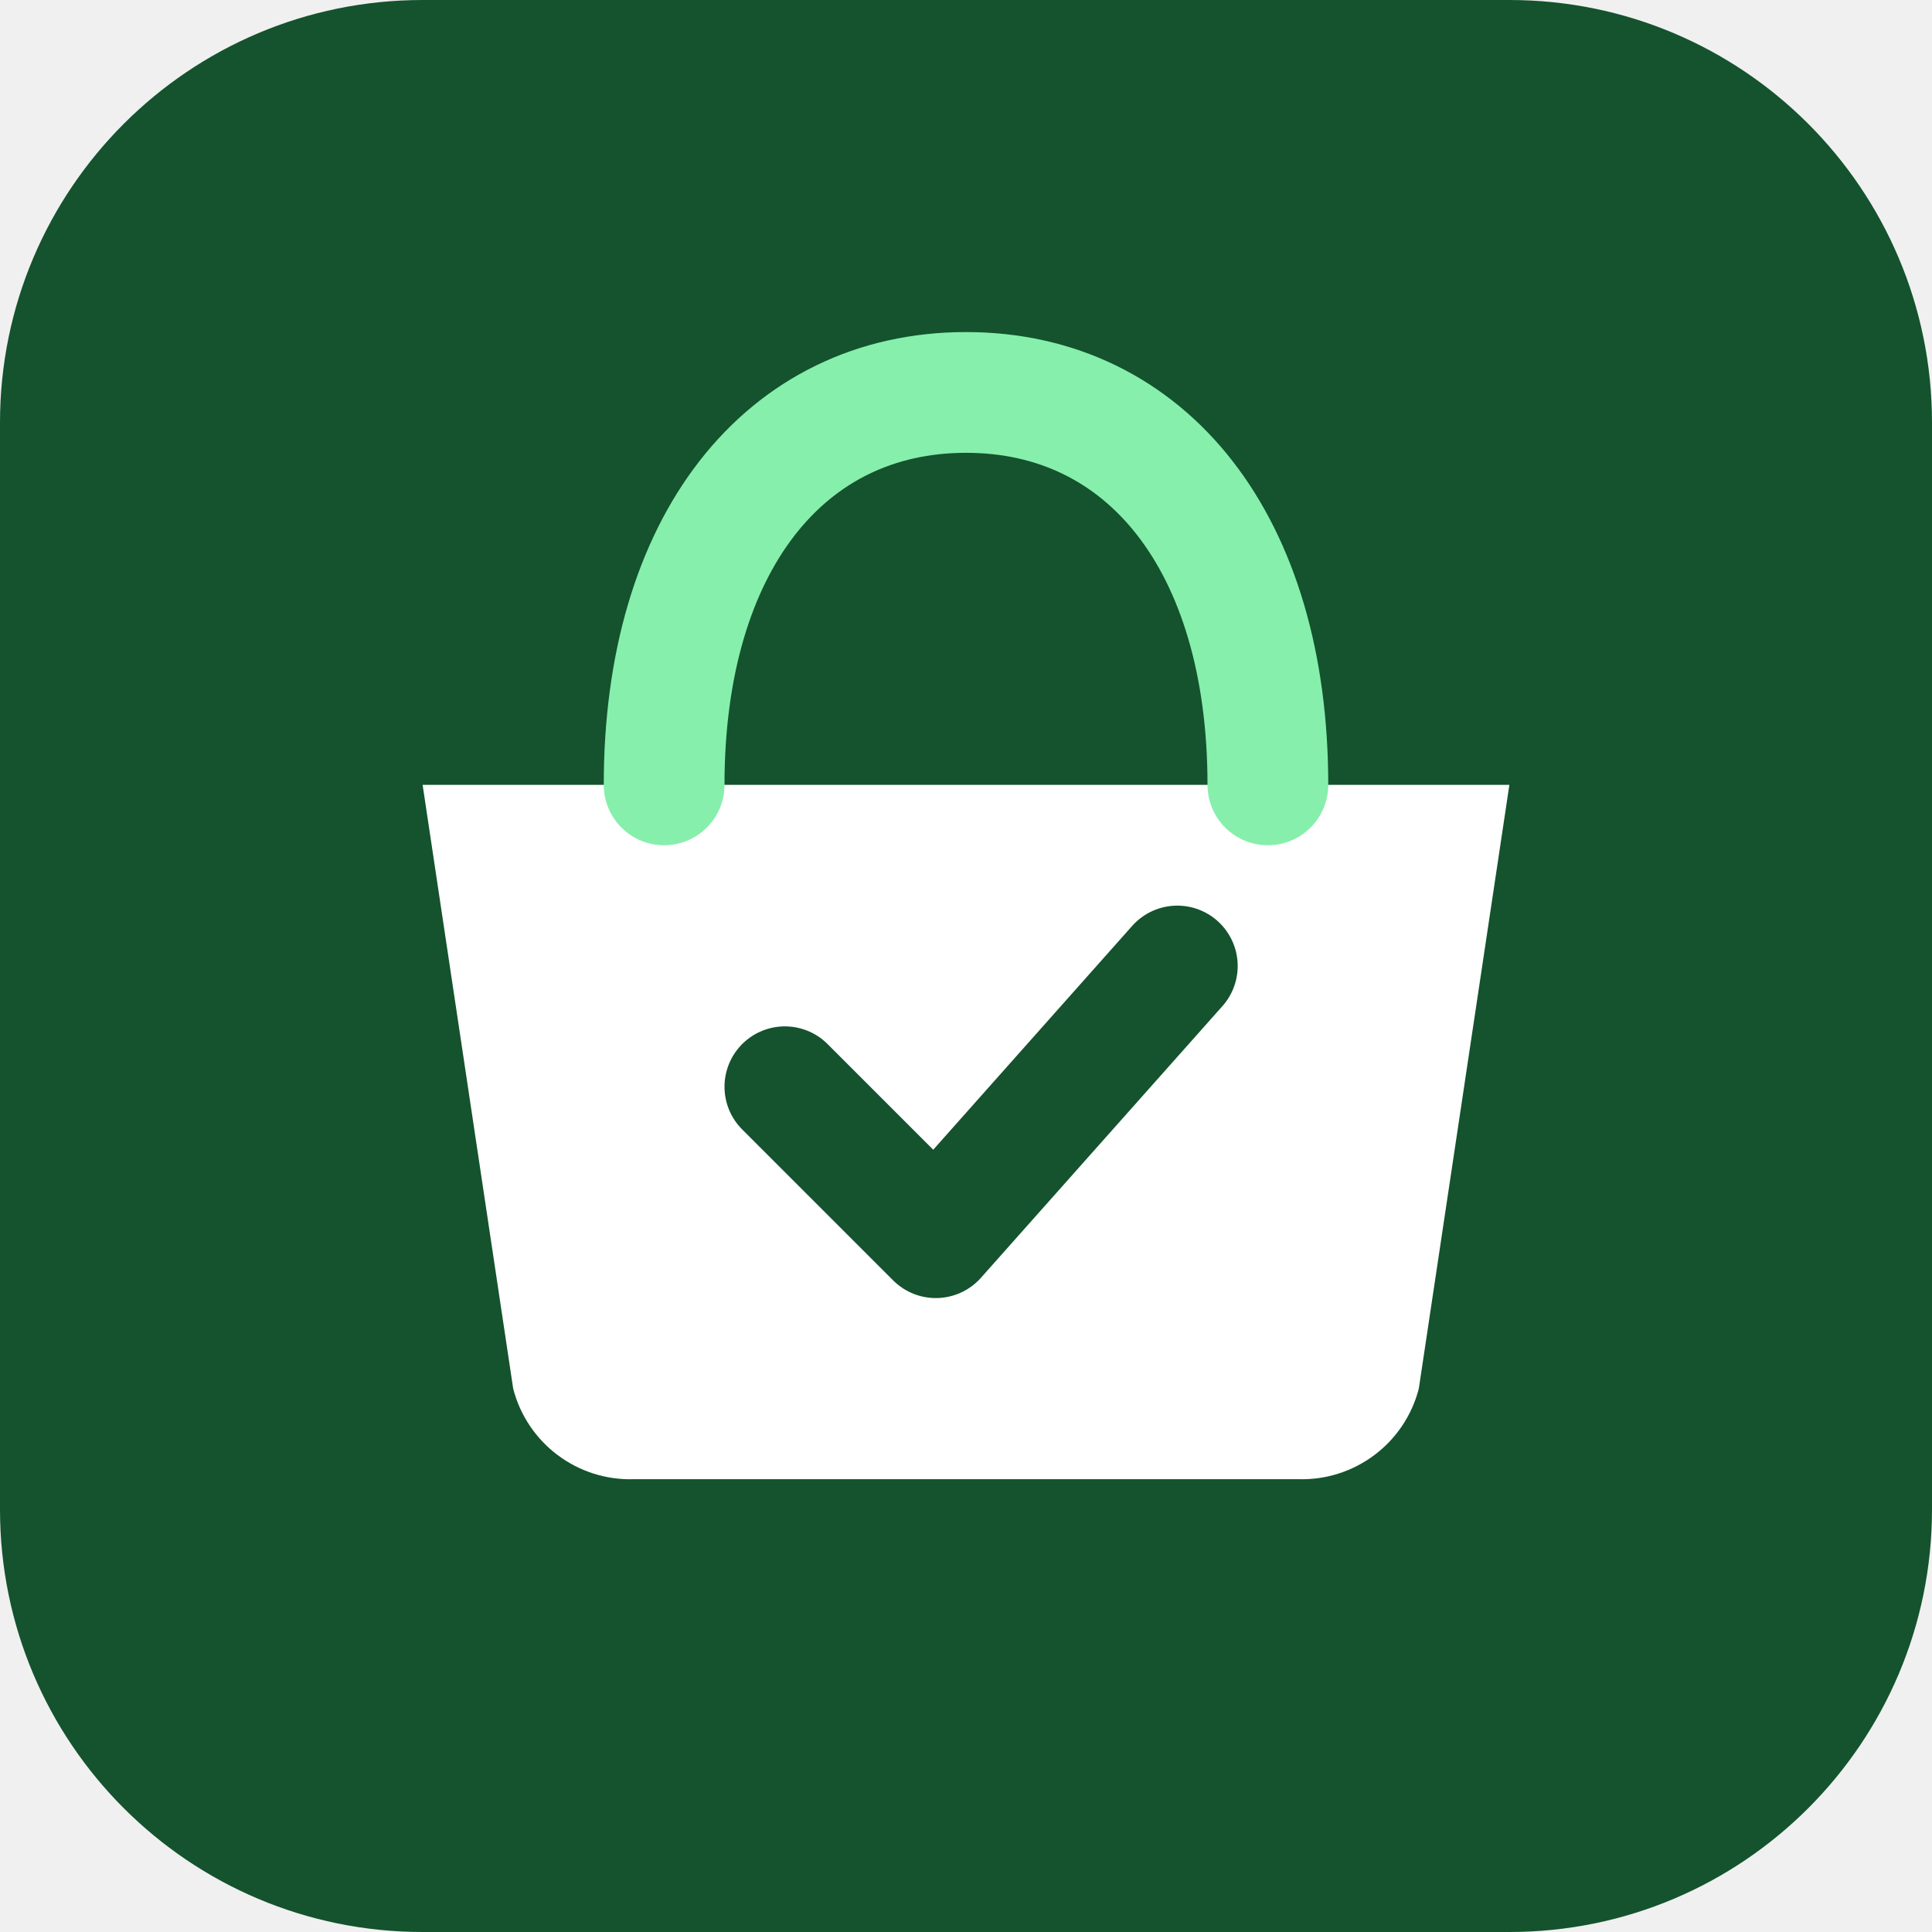
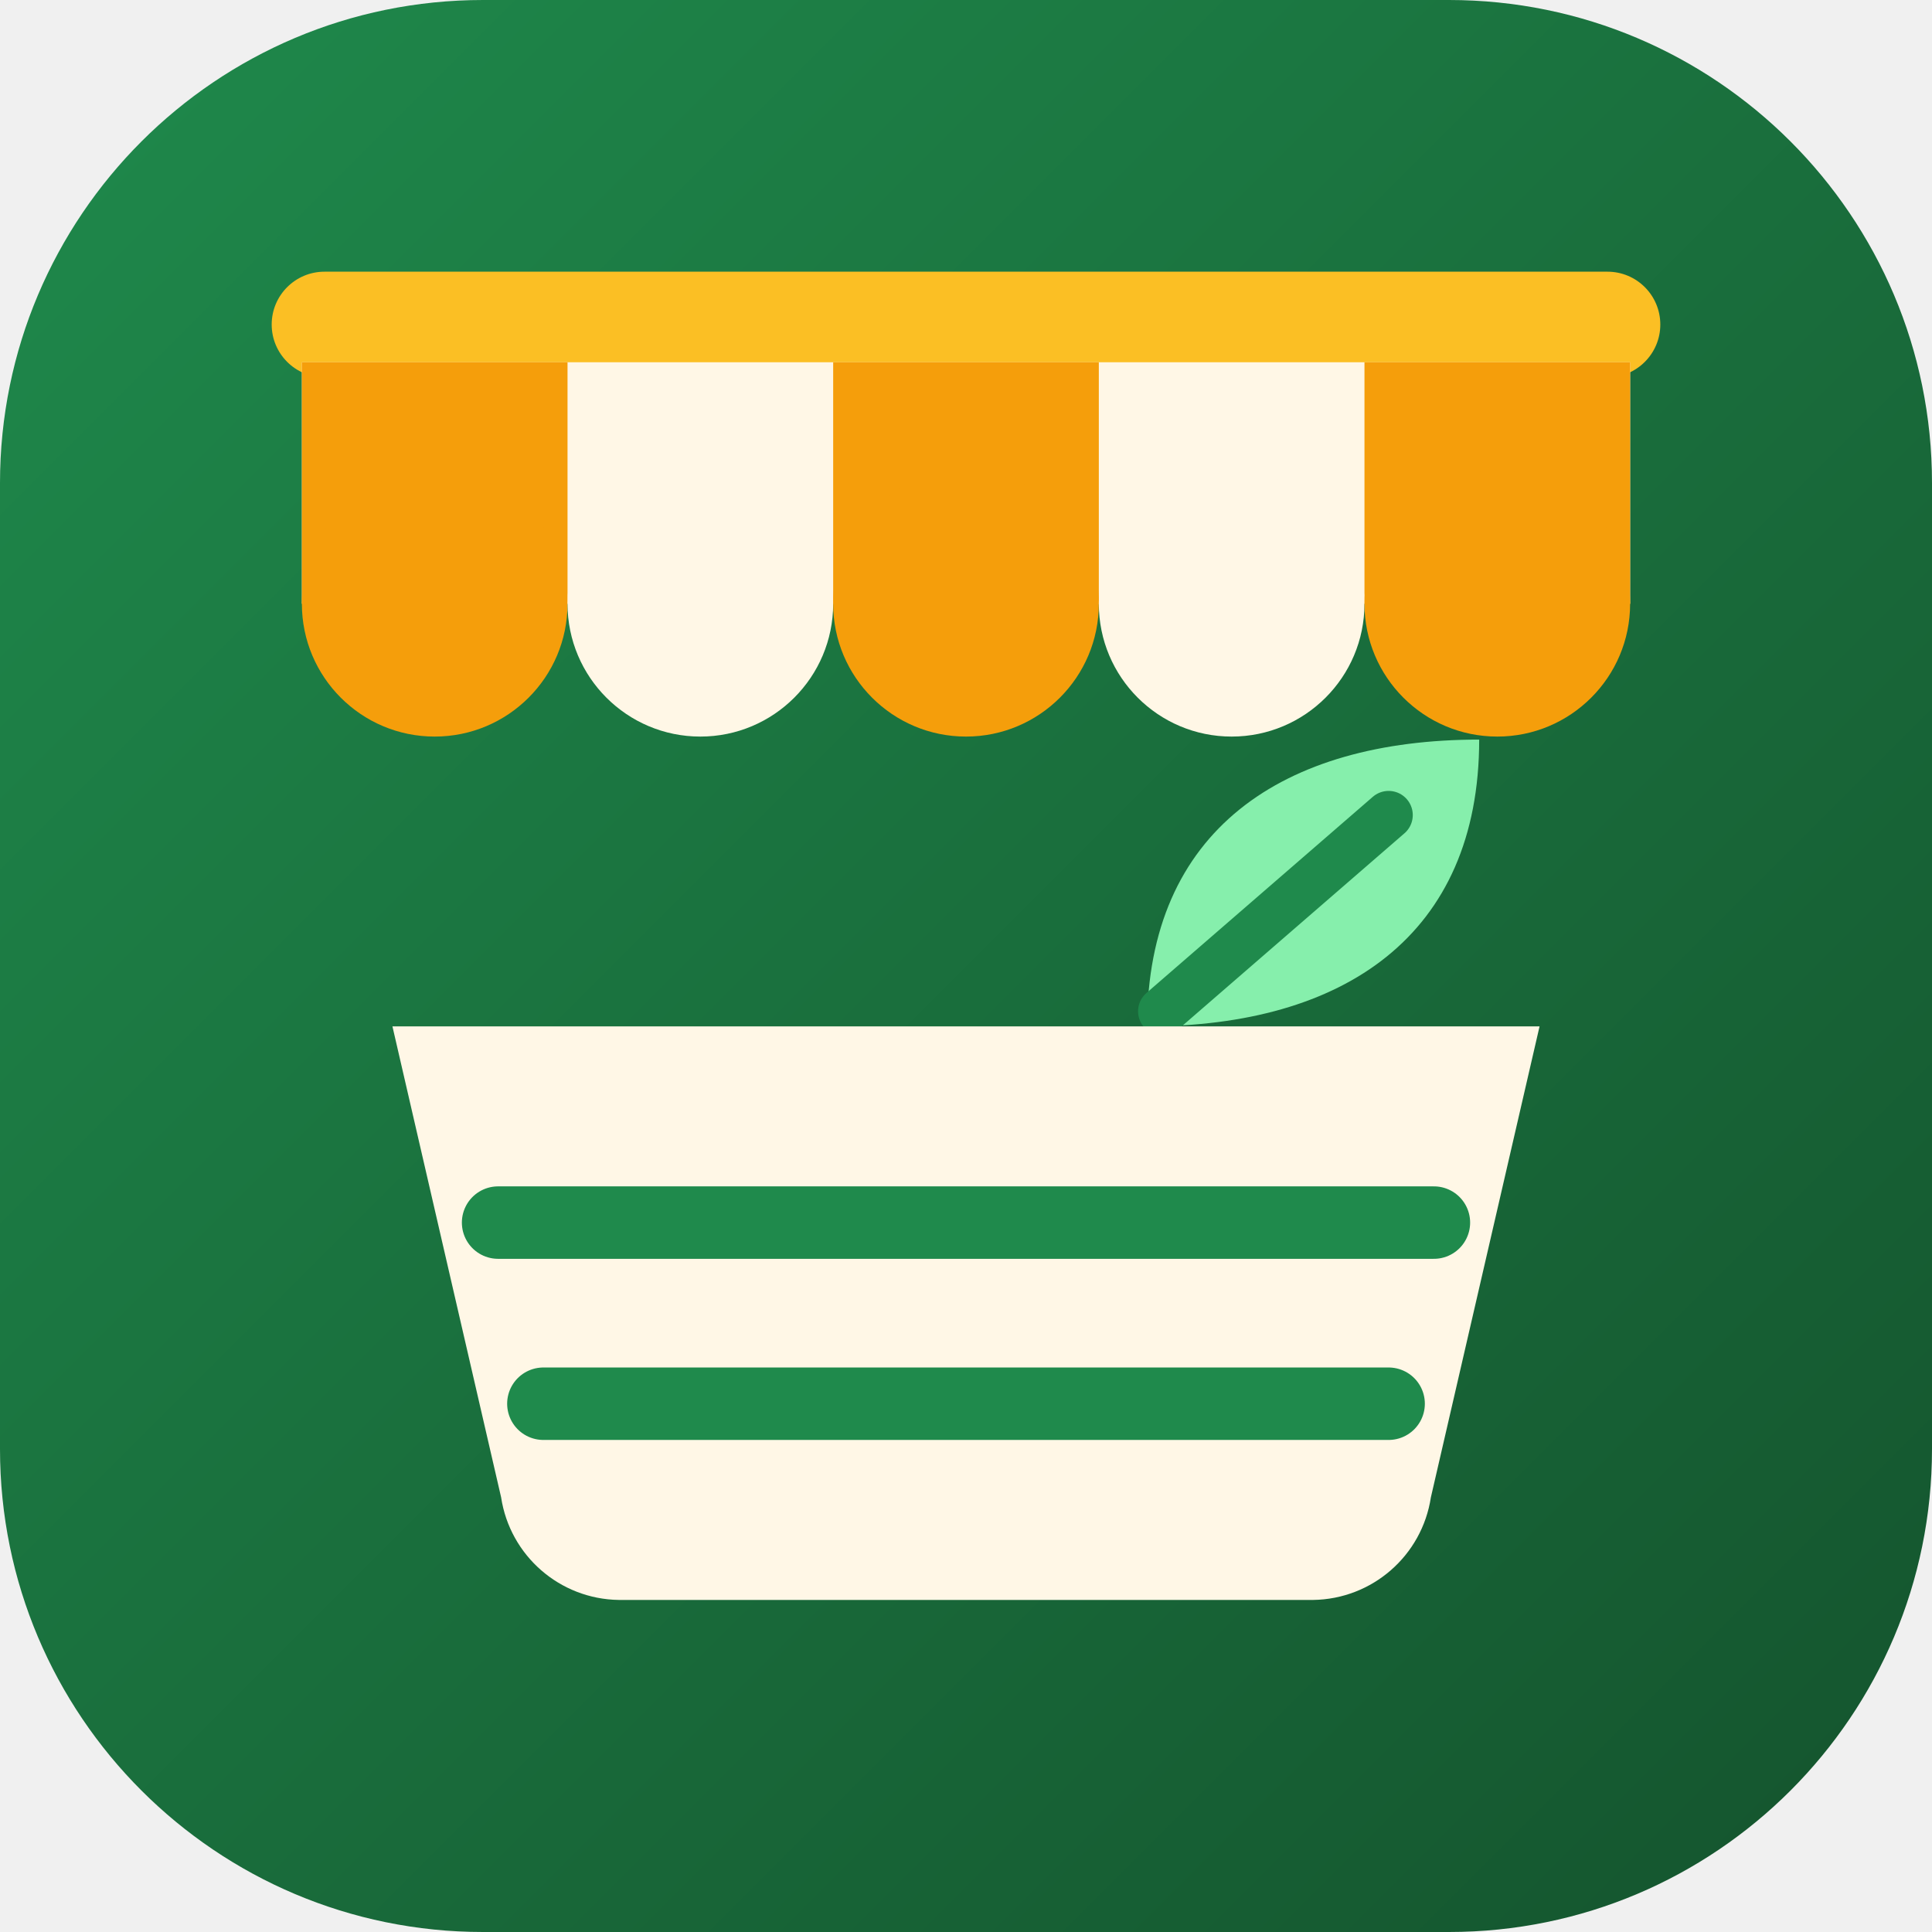
<svg xmlns="http://www.w3.org/2000/svg" viewBox="0 0 64 64" width="64" height="64" role="img" aria-label="Kirana Smart logo">
-   <rect width="64" height="64" rx="14" fill="#14532d" />
-   <path d="M14 26h36l-3 20a4 4 0 0 1-4 3H21a4 4 0 0 1-4-3z" fill="#ffffff" />
-   <path d="M22 26c0-8 4-13 10-13s10 5 10 13" fill="none" stroke="#86efac" stroke-width="4" stroke-linecap="round" />
-   <path d="M26 36l5 5 8-9" fill="none" stroke="#14532d" stroke-width="4" stroke-linecap="round" stroke-linejoin="round" />
+   <defs>
+     <linearGradient id="ksg" x1="0" y1="0" x2="1" y2="1">
+       <stop offset="0" stop-color="#1f8a4c" />
+       <stop offset="1" stop-color="#14532d" />
+     </linearGradient>
+   </defs>
+   <rect width="64" height="64" rx="16" fill="url(#ksg)" />
+   <rect x="9" y="9" width="46" height="3.5" rx="1.75" fill="#fbbf24" />
+   <rect x="10" y="12" width="44" height="8" fill="#fff7e6" />
+   <rect x="10" y="12" width="8.8" height="8" fill="#f59e0b" />
+   <rect x="27.6" y="12" width="8.8" height="8" fill="#f59e0b" />
+   <rect x="45.2" y="12" width="8.8" height="8" fill="#f59e0b" />
+   <circle cx="14.4" cy="20" r="4.4" fill="#f59e0b" />
+   <circle cx="23.2" cy="20" r="4.4" fill="#fff7e6" />
+   <circle cx="32" cy="20" r="4.4" fill="#f59e0b" />
+   <circle cx="40.8" cy="20" r="4.4" fill="#fff7e6" />
+   <circle cx="49.6" cy="20" r="4.4" fill="#f59e0b" />
+   <path d="M38 34c0-6.5 4.5-9.5 11-9.5 0 6.5-4.5 9.5-11 9.5z" fill="#86efac" />
+   <path d="M38.5 33.5 46 27" stroke="#1f8a4c" stroke-width="1.6" stroke-linecap="round" />
+   <path d="M13 34h38l-3.6 15.6A4 4 0 0 1 43.5 53h-23a4 4 0 0 1-3.9-3.4z" fill="#fff7e6" />
+   <path d="M16.5 40.5h31M18 46.5h28" stroke="#1f8a4c" stroke-width="2.4" stroke-linecap="round" />
</svg>
